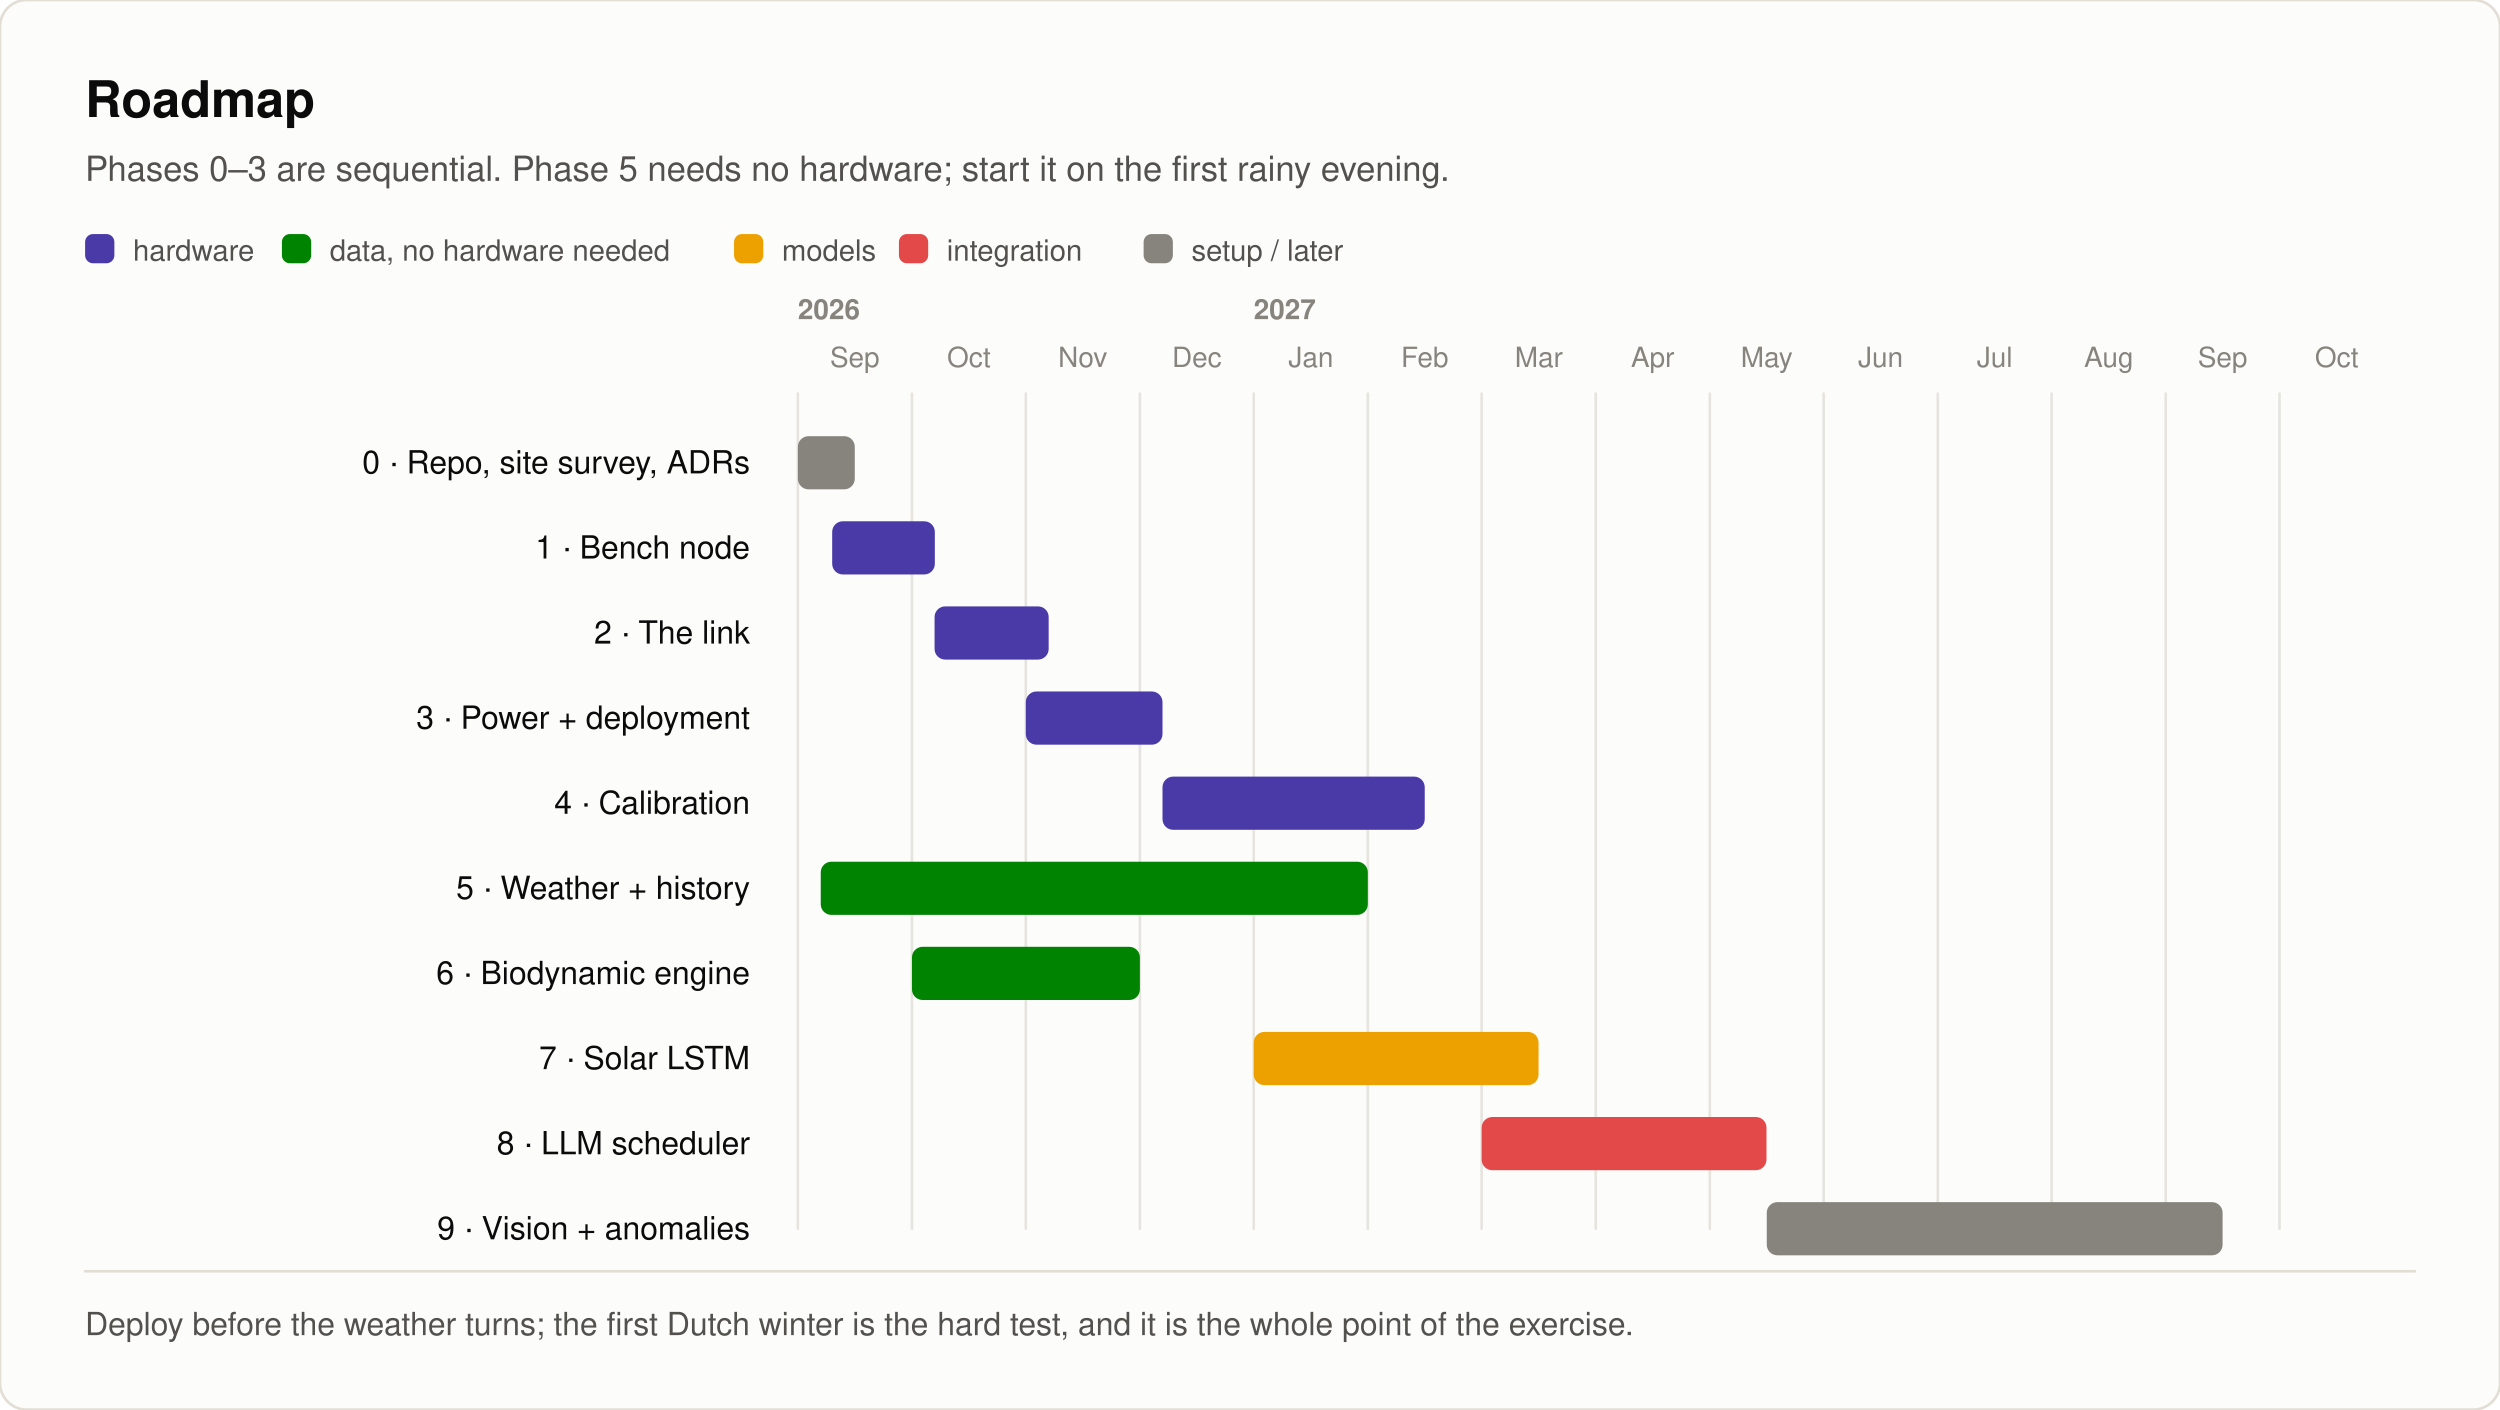
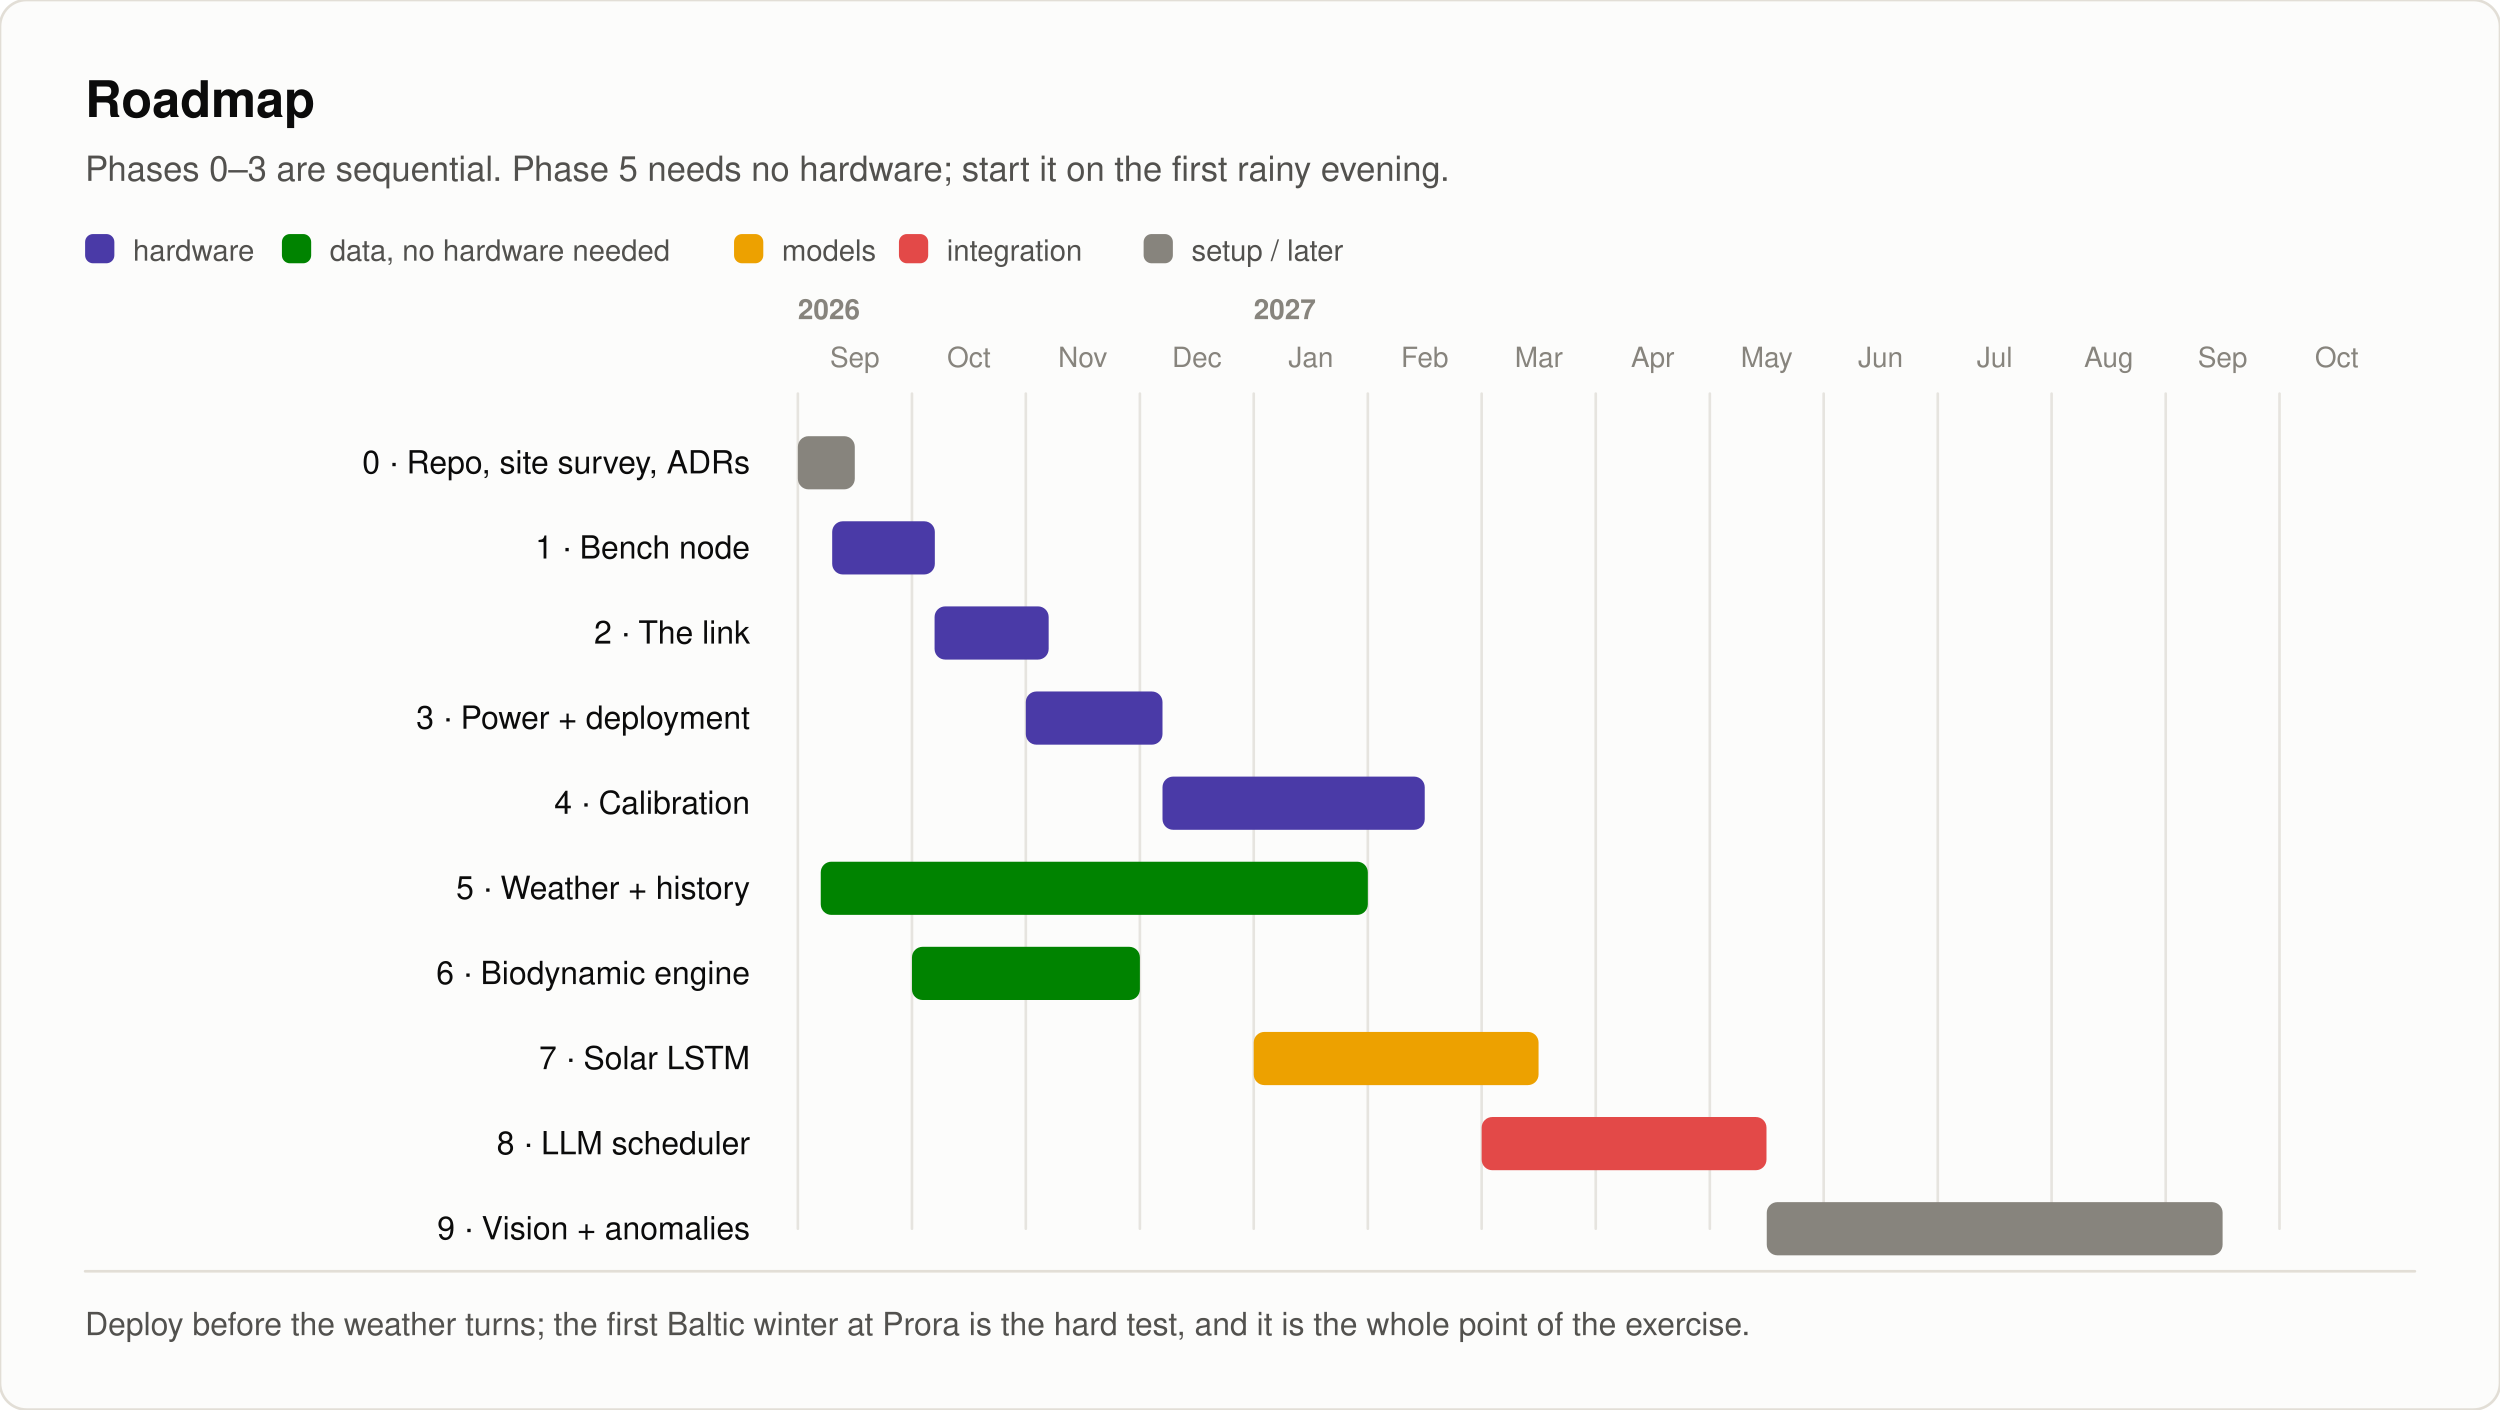
<svg xmlns="http://www.w3.org/2000/svg" viewBox="0 0 940 530" width="940" height="530" role="img" aria-label="Phase roadmap">
  <rect x="0.0" y="0.0" width="940.0" height="530.0" rx="10" fill="#fcfcfb" stroke="#e2ded6" stroke-width="1" />
  <text x="32.0" y="44.0" font-family="Helvetica, Arial, sans-serif" font-size="19" font-weight="bold" fill="#0b0b0b" text-anchor="start">Roadmap</text>
  <text x="32.0" y="68.0" font-family="Helvetica, Arial, sans-serif" font-size="13" font-weight="normal" fill="#52514e" text-anchor="start">Phases 0–3 are sequential. Phase 5 needs no hardware; start it on the first rainy evening.</text>
  <rect x="32.0" y="88.0" width="11.0" height="11.0" rx="3" fill="#4a3aa7" />
  <text x="50.0" y="98.0" font-family="Helvetica, Arial, sans-serif" font-size="11" font-weight="normal" fill="#52514e" text-anchor="start">hardware</text>
  <rect x="106.0" y="88.0" width="11.0" height="11.0" rx="3" fill="#008300" />
  <text x="124.0" y="98.0" font-family="Helvetica, Arial, sans-serif" font-size="11" font-weight="normal" fill="#52514e" text-anchor="start">data, no hardware needed</text>
  <rect x="276.0" y="88.0" width="11.0" height="11.0" rx="3" fill="#eda100" />
  <text x="294.0" y="98.0" font-family="Helvetica, Arial, sans-serif" font-size="11" font-weight="normal" fill="#52514e" text-anchor="start">models</text>
  <rect x="338.0" y="88.0" width="11.0" height="11.0" rx="3" fill="#e34948" />
  <text x="356.0" y="98.0" font-family="Helvetica, Arial, sans-serif" font-size="11" font-weight="normal" fill="#52514e" text-anchor="start">integration</text>
  <rect x="430.0" y="88.0" width="11.0" height="11.0" rx="3" fill="#87847d" />
  <text x="448.0" y="98.0" font-family="Helvetica, Arial, sans-serif" font-size="11" font-weight="normal" fill="#52514e" text-anchor="start">setup / later</text>
  <line x1="300.0" y1="148.0" x2="300.0" y2="462.0" stroke="#e6e4df" stroke-width="1" stroke-linecap="round" />
  <text x="321.4" y="138.0" font-family="Helvetica, Arial, sans-serif" font-size="10.5" font-weight="normal" fill="#87847d" text-anchor="middle">Sep</text>
  <line x1="342.9" y1="148.0" x2="342.9" y2="462.0" stroke="#e6e4df" stroke-width="1" stroke-linecap="round" />
  <text x="364.3" y="138.0" font-family="Helvetica, Arial, sans-serif" font-size="10.5" font-weight="normal" fill="#87847d" text-anchor="middle">Oct</text>
  <line x1="385.7" y1="148.0" x2="385.7" y2="462.0" stroke="#e6e4df" stroke-width="1" stroke-linecap="round" />
  <text x="407.1" y="138.0" font-family="Helvetica, Arial, sans-serif" font-size="10.5" font-weight="normal" fill="#87847d" text-anchor="middle">Nov</text>
  <line x1="428.6" y1="148.0" x2="428.6" y2="462.0" stroke="#e6e4df" stroke-width="1" stroke-linecap="round" />
  <text x="450.0" y="138.0" font-family="Helvetica, Arial, sans-serif" font-size="10.5" font-weight="normal" fill="#87847d" text-anchor="middle">Dec</text>
  <line x1="471.4" y1="148.0" x2="471.4" y2="462.0" stroke="#e6e4df" stroke-width="1" stroke-linecap="round" />
  <text x="492.9" y="138.0" font-family="Helvetica, Arial, sans-serif" font-size="10.5" font-weight="normal" fill="#87847d" text-anchor="middle">Jan</text>
  <line x1="514.3" y1="148.0" x2="514.3" y2="462.0" stroke="#e6e4df" stroke-width="1" stroke-linecap="round" />
  <text x="535.7" y="138.0" font-family="Helvetica, Arial, sans-serif" font-size="10.5" font-weight="normal" fill="#87847d" text-anchor="middle">Feb</text>
  <line x1="557.1" y1="148.0" x2="557.1" y2="462.0" stroke="#e6e4df" stroke-width="1" stroke-linecap="round" />
  <text x="578.6" y="138.0" font-family="Helvetica, Arial, sans-serif" font-size="10.5" font-weight="normal" fill="#87847d" text-anchor="middle">Mar</text>
  <line x1="600.0" y1="148.0" x2="600.0" y2="462.0" stroke="#e6e4df" stroke-width="1" stroke-linecap="round" />
  <text x="621.4" y="138.0" font-family="Helvetica, Arial, sans-serif" font-size="10.5" font-weight="normal" fill="#87847d" text-anchor="middle">Apr</text>
  <line x1="642.9" y1="148.0" x2="642.9" y2="462.0" stroke="#e6e4df" stroke-width="1" stroke-linecap="round" />
  <text x="664.3" y="138.0" font-family="Helvetica, Arial, sans-serif" font-size="10.5" font-weight="normal" fill="#87847d" text-anchor="middle">May</text>
  <line x1="685.7" y1="148.0" x2="685.7" y2="462.0" stroke="#e6e4df" stroke-width="1" stroke-linecap="round" />
  <text x="707.1" y="138.0" font-family="Helvetica, Arial, sans-serif" font-size="10.5" font-weight="normal" fill="#87847d" text-anchor="middle">Jun</text>
  <line x1="728.6" y1="148.0" x2="728.6" y2="462.0" stroke="#e6e4df" stroke-width="1" stroke-linecap="round" />
  <text x="750.0" y="138.0" font-family="Helvetica, Arial, sans-serif" font-size="10.5" font-weight="normal" fill="#87847d" text-anchor="middle">Jul</text>
  <line x1="771.4" y1="148.0" x2="771.4" y2="462.0" stroke="#e6e4df" stroke-width="1" stroke-linecap="round" />
  <text x="792.9" y="138.0" font-family="Helvetica, Arial, sans-serif" font-size="10.5" font-weight="normal" fill="#87847d" text-anchor="middle">Aug</text>
  <line x1="814.3" y1="148.0" x2="814.3" y2="462.0" stroke="#e6e4df" stroke-width="1" stroke-linecap="round" />
  <text x="835.7" y="138.0" font-family="Helvetica, Arial, sans-serif" font-size="10.5" font-weight="normal" fill="#87847d" text-anchor="middle">Sep</text>
  <line x1="857.1" y1="148.0" x2="857.1" y2="462.0" stroke="#e6e4df" stroke-width="1" stroke-linecap="round" />
  <text x="878.6" y="138.0" font-family="Helvetica, Arial, sans-serif" font-size="10.5" font-weight="normal" fill="#87847d" text-anchor="middle">Oct</text>
  <text x="300.0" y="120.0" font-family="Helvetica, Arial, sans-serif" font-size="10.5" font-weight="bold" fill="#87847d" text-anchor="start">2026</text>
  <text x="471.4" y="120.0" font-family="Helvetica, Arial, sans-serif" font-size="10.5" font-weight="bold" fill="#87847d" text-anchor="start">2027</text>
  <text x="282.0" y="178.0" font-family="Helvetica, Arial, sans-serif" font-size="12" font-weight="normal" fill="#0b0b0b" text-anchor="end">0 · Repo, site survey, ADRs</text>
  <rect x="300.0" y="164.0" width="21.4" height="20.0" rx="4" fill="#87847d" />
  <text x="282.0" y="210.0" font-family="Helvetica, Arial, sans-serif" font-size="12" font-weight="normal" fill="#0b0b0b" text-anchor="end">1 · Bench node</text>
  <rect x="312.9" y="196.0" width="38.6" height="20.0" rx="4" fill="#4a3aa7" />
  <text x="282.0" y="242.0" font-family="Helvetica, Arial, sans-serif" font-size="12" font-weight="normal" fill="#0b0b0b" text-anchor="end">2 · The link</text>
  <rect x="351.4" y="228.0" width="42.9" height="20.0" rx="4" fill="#4a3aa7" />
  <text x="282.0" y="274.0" font-family="Helvetica, Arial, sans-serif" font-size="12" font-weight="normal" fill="#0b0b0b" text-anchor="end">3 · Power + deployment</text>
  <rect x="385.7" y="260.0" width="51.4" height="20.0" rx="4" fill="#4a3aa7" />
  <text x="282.0" y="306.0" font-family="Helvetica, Arial, sans-serif" font-size="12" font-weight="normal" fill="#0b0b0b" text-anchor="end">4 · Calibration</text>
  <rect x="437.1" y="292.0" width="98.6" height="20.0" rx="4" fill="#4a3aa7" />
  <text x="282.0" y="338.0" font-family="Helvetica, Arial, sans-serif" font-size="12" font-weight="normal" fill="#0b0b0b" text-anchor="end">5 · Weather + history</text>
  <rect x="308.6" y="324.0" width="205.7" height="20.0" rx="4" fill="#008300" />
  <text x="282.0" y="370.0" font-family="Helvetica, Arial, sans-serif" font-size="12" font-weight="normal" fill="#0b0b0b" text-anchor="end">6 · Biodynamic engine</text>
  <rect x="342.9" y="356.0" width="85.7" height="20.0" rx="4" fill="#008300" />
  <text x="282.0" y="402.0" font-family="Helvetica, Arial, sans-serif" font-size="12" font-weight="normal" fill="#0b0b0b" text-anchor="end">7 · Solar LSTM</text>
  <rect x="471.4" y="388.0" width="107.1" height="20.0" rx="4" fill="#eda100" />
  <text x="282.0" y="434.0" font-family="Helvetica, Arial, sans-serif" font-size="12" font-weight="normal" fill="#0b0b0b" text-anchor="end">8 · LLM scheduler</text>
  <rect x="557.1" y="420.0" width="107.1" height="20.0" rx="4" fill="#e34948" />
  <text x="282.0" y="466.0" font-family="Helvetica, Arial, sans-serif" font-size="12" font-weight="normal" fill="#0b0b0b" text-anchor="end">9 · Vision + anomalies</text>
  <rect x="664.3" y="452.0" width="171.4" height="20.0" rx="4" fill="#87847d" />
  <line x1="32.0" y1="478.0" x2="908.0" y2="478.0" stroke="#e2ded6" stroke-width="1" stroke-linecap="round" />
-   <text x="32.0" y="502.0" font-family="Helvetica, Arial, sans-serif" font-size="12" font-weight="normal" fill="#52514e" text-anchor="start">Deploy before the weather turns; the first Dutch winter is the hard test, and it is the whole point of the exercise.</text>
+   <text x="32.0" y="502.0" font-family="Helvetica, Arial, sans-serif" font-size="12" font-weight="normal" fill="#52514e" text-anchor="start">Deploy before the weather turns; the first Baltic winter at Prora is the hard test, and it is the whole point of the exercise.</text>
</svg>
